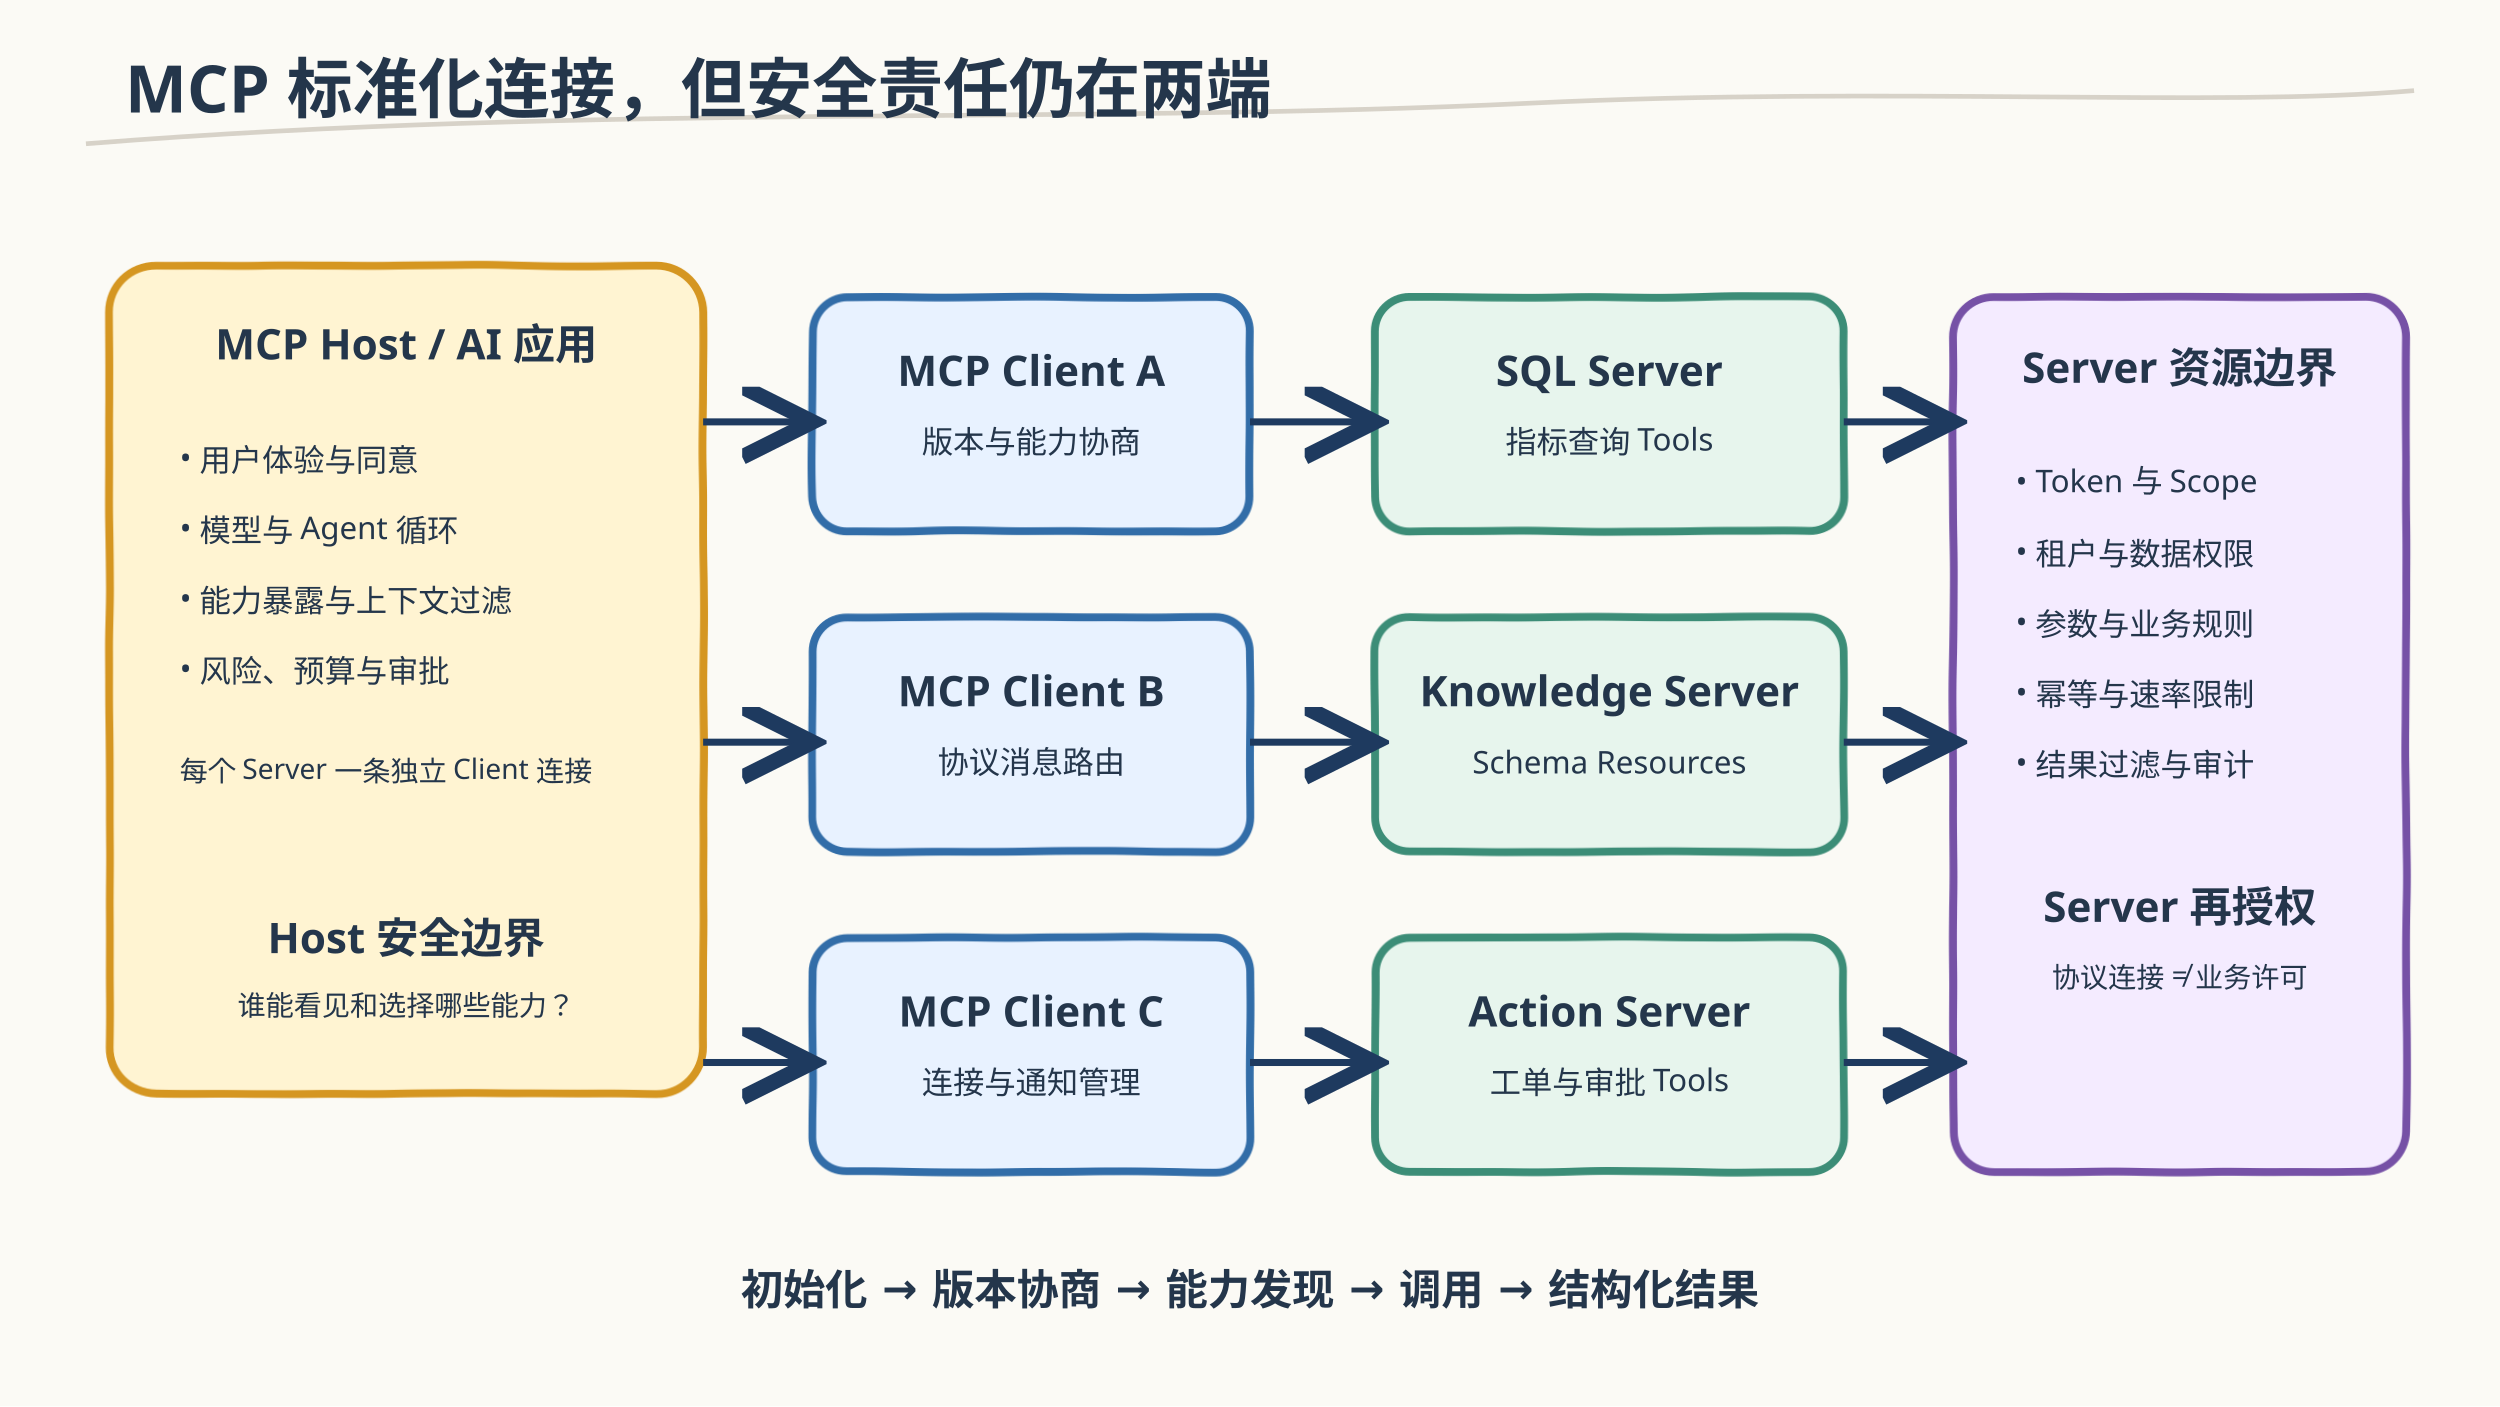
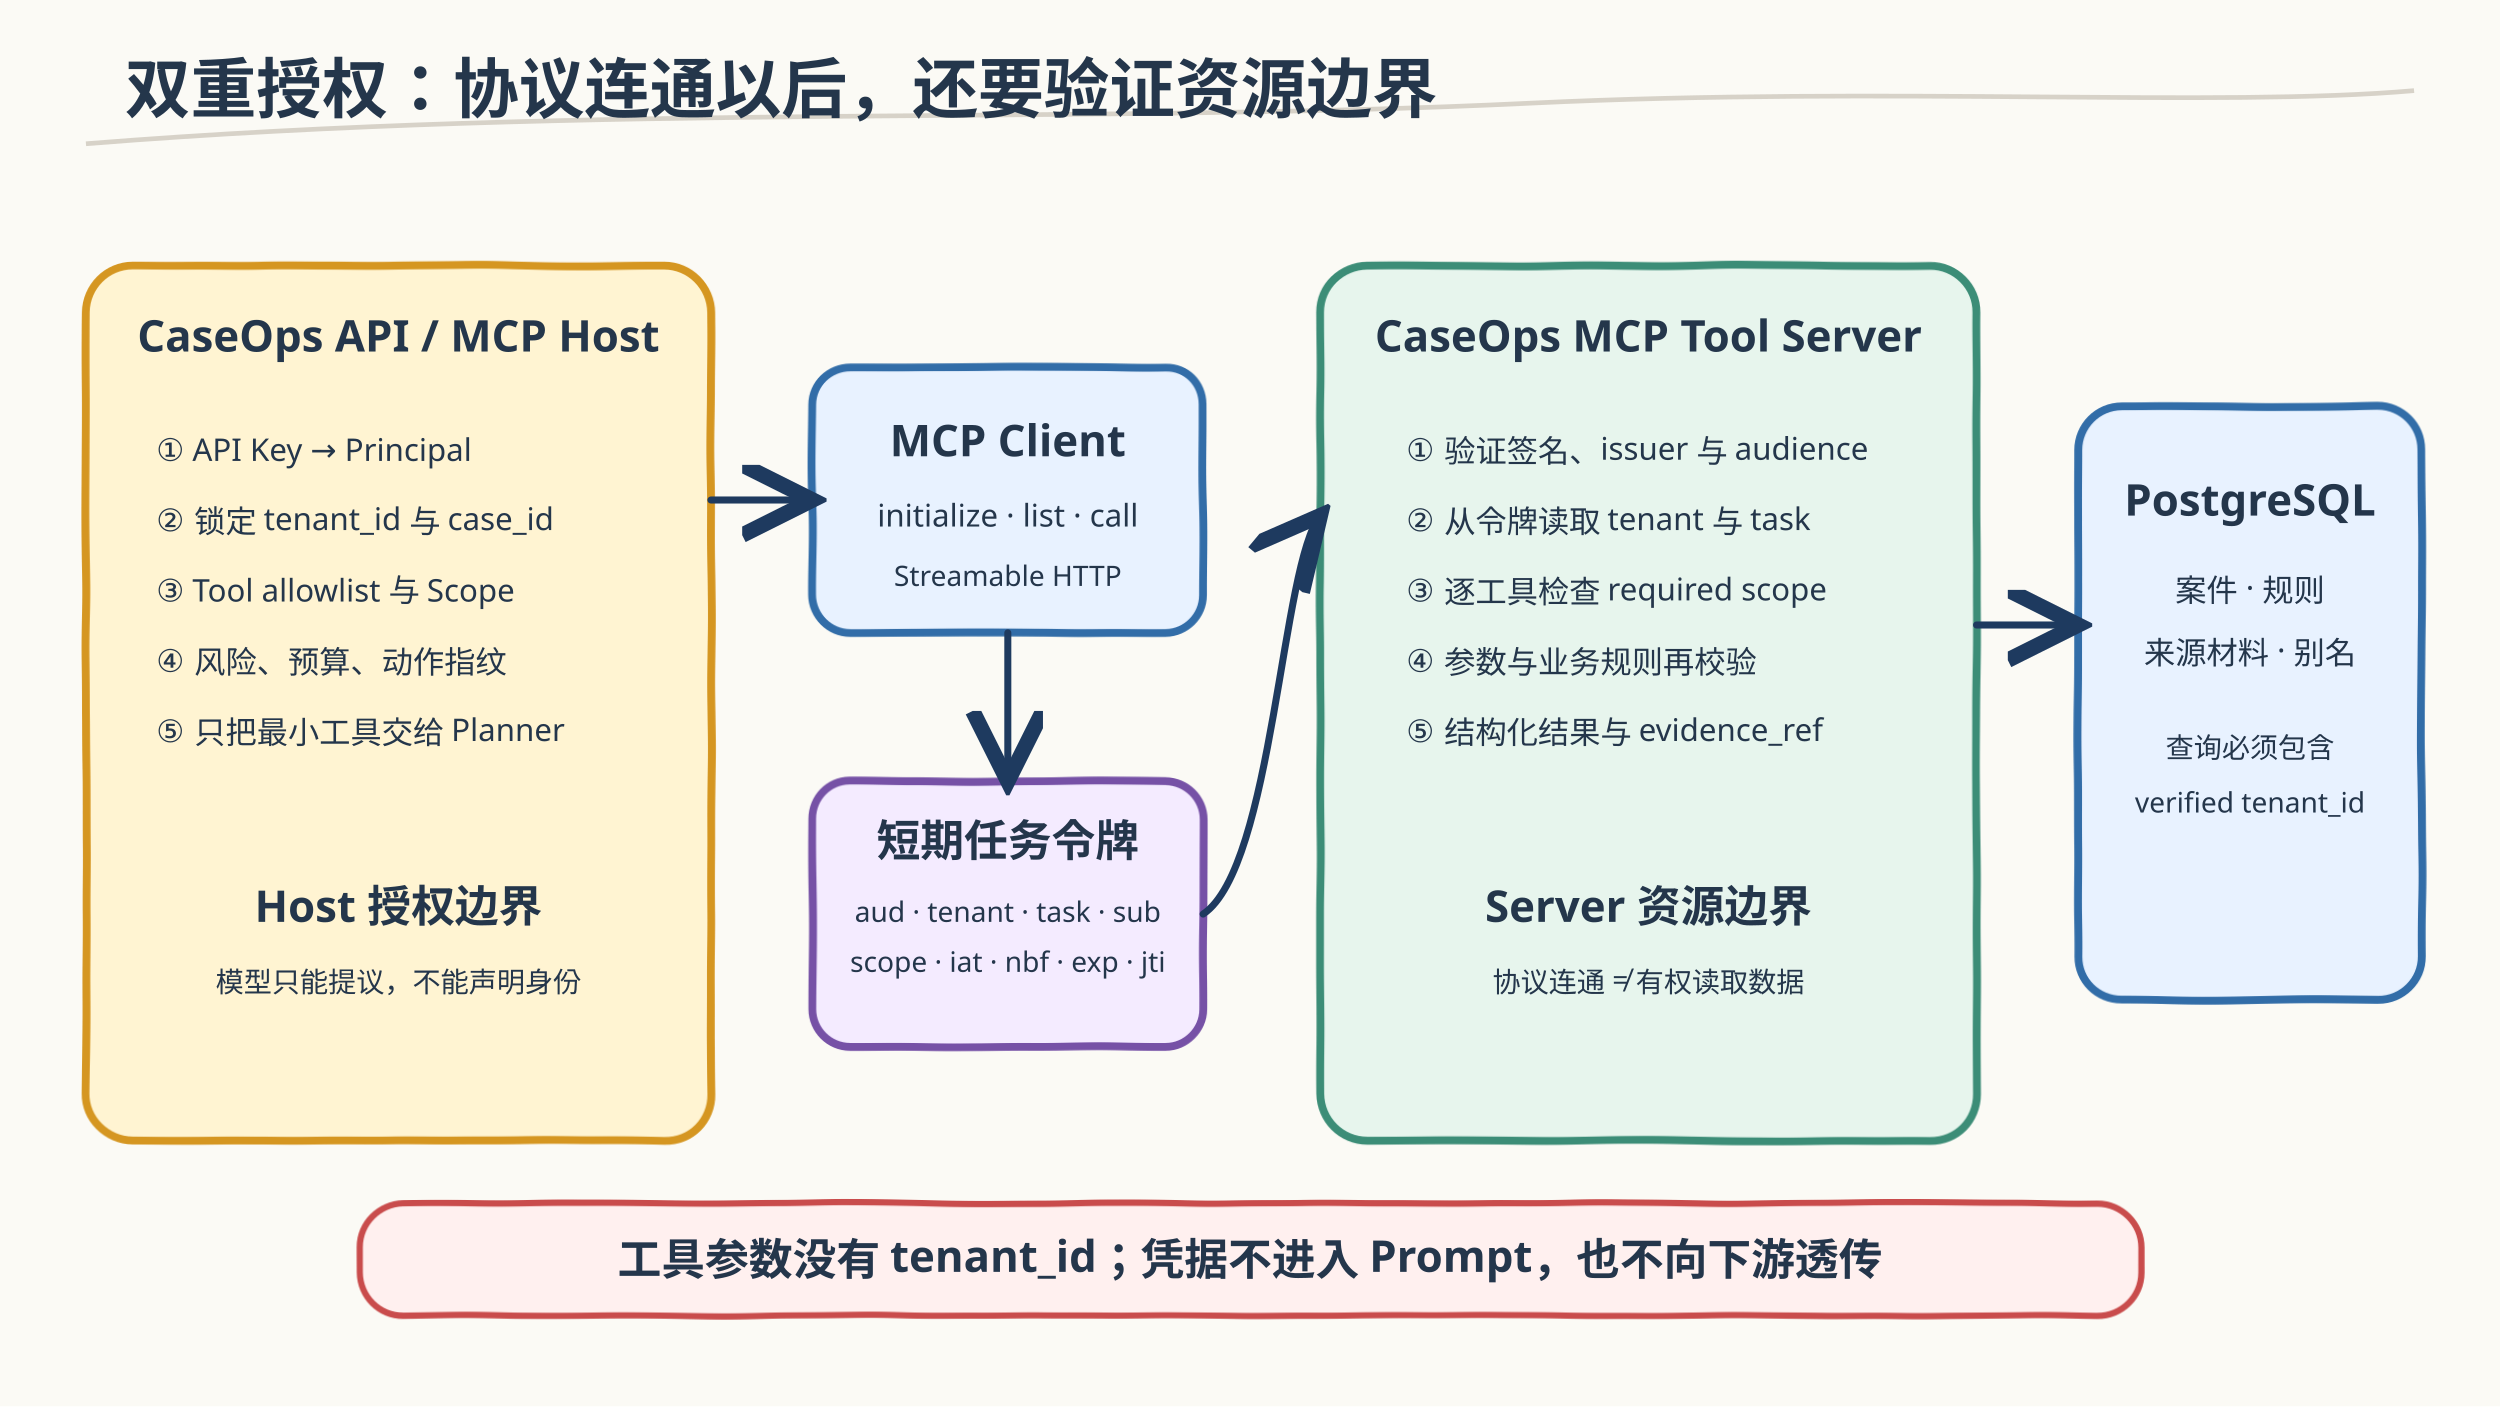
<svg xmlns="http://www.w3.org/2000/svg" width="1600" height="900" viewBox="0 0 1600 900" role="img" aria-labelledby="title desc">
  <defs>
    <filter id="rough" x="-5%" y="-5%" width="110%" height="110%">
      <feTurbulence type="fractalNoise" baseFrequency="0.012" numOctaves="2" seed="31" result="noise" />
      <feDisplacementMap in="SourceGraphic" in2="noise" scale="2.1" />
    </filter>
    <marker id="arrow" markerWidth="12" markerHeight="12" refX="10" refY="5" orient="auto">
      <path d="M0,0 L10,5 L0,10" fill="none" stroke="#1e3a5f" stroke-width="2.2" />
    </marker>
-     <style>.label{font-family:"Kaiti SC","STKaiti","Noto Sans SC",sans-serif;fill:#24364b}.title{font-size:42px;font-weight:700}.box-title{font-size:27px;font-weight:700}.body{font-size:20px}.small{font-size:18px}.flow{fill:none;stroke:#1e3a5f;stroke-width:4.5;marker-end:url(#arrow)}</style>
+     <style>
+       .label{font-family:"Kaiti SC","STKaiti","Noto Sans SC",sans-serif;fill:#24364b}
+       .title{font-size:42px;font-weight:700}.box-title{font-size:28px;font-weight:700}.body{font-size:20px}.small{font-size:18px}
+       .flow{fill:none;stroke:#1e3a5f;stroke-width:4.5;stroke-linecap:round;marker-end:url(#arrow)}
+     </style>
  </defs>
  <rect width="1600" height="900" fill="#fbfaf5" />
  <path d="M55 92 C380 66 690 80 980 66 C1210 55 1420 69 1545 58" stroke="#d7d2c8" stroke-width="3" fill="none" />
-   <text x="80" y="72" class="label title">MCP 标准化连接，但安全责任仍在两端</text>
+   <text x="80" y="72" class="label title">双重授权：协议连通以后，还要验证资源边界</text>
  <g filter="url(#rough)">
-     <rect x="70" y="170" width="380" height="530" rx="30" fill="#fff4d2" stroke="#d59621" stroke-width="5" />
-     <rect x="520" y="190" width="280" height="150" rx="22" fill="#e8f2ff" stroke="#326da8" stroke-width="5" />
-     <rect x="520" y="395" width="280" height="150" rx="22" fill="#e8f2ff" stroke="#326da8" stroke-width="5" />
-     <rect x="520" y="600" width="280" height="150" rx="22" fill="#e8f2ff" stroke="#326da8" stroke-width="5" />
-     <rect x="880" y="190" width="300" height="150" rx="22" fill="#e7f5ed" stroke="#3c8d77" stroke-width="5" />
-     <rect x="880" y="395" width="300" height="150" rx="22" fill="#e7f5ed" stroke="#3c8d77" stroke-width="5" />
-     <rect x="880" y="600" width="300" height="150" rx="22" fill="#e7f5ed" stroke="#3c8d77" stroke-width="5" />
-     <rect x="1250" y="190" width="290" height="560" rx="26" fill="#f4ebff" stroke="#7651a6" stroke-width="5" />
+     <rect x="55" y="170" width="400" height="560" rx="30" fill="#fff4d2" stroke="#d59621" stroke-width="5" />
+     <rect x="520" y="235" width="250" height="170" rx="24" fill="#e8f2ff" stroke="#326da8" stroke-width="5" />
+     <rect x="520" y="500" width="250" height="170" rx="24" fill="#f4ebff" stroke="#7651a6" stroke-width="5" />
+     <rect x="845" y="170" width="420" height="560" rx="30" fill="#e7f5ed" stroke="#3c8d77" stroke-width="5" />
+     <rect x="1330" y="260" width="220" height="380" rx="28" fill="#e8f2ff" stroke="#326da8" stroke-width="5" />
  </g>
-   <text x="260" y="230" text-anchor="middle" class="label box-title">MCP Host / AI 应用</text>
-   <text x="115" y="300" class="label body">• 用户体验与同意</text>
-   <text x="115" y="345" class="label body">• 模型与 Agent 循环</text>
-   <text x="115" y="390" class="label body">• 能力暴露与上下文过滤</text>
-   <text x="115" y="435" class="label body">• 风险、预算与审批</text>
-   <text x="115" y="500" class="label small">每个 Server 一条独立 Client 连接</text>
-   <text x="260" y="610" text-anchor="middle" class="label box-title" fill="#9d3030">Host 安全边界</text>
-   <text x="260" y="650" text-anchor="middle" class="label small">谁能看见和选择哪些能力？</text>
-   <text x="660" y="247" text-anchor="middle" class="label box-title">MCP Client A</text>
-   <text x="660" y="290" text-anchor="middle" class="label body">版本与能力协商</text>
-   <text x="660" y="452" text-anchor="middle" class="label box-title">MCP Client B</text>
-   <text x="660" y="495" text-anchor="middle" class="label body">协议消息路由</text>
-   <text x="660" y="657" text-anchor="middle" class="label box-title">MCP Client C</text>
-   <text x="660" y="700" text-anchor="middle" class="label body">连接与通知管理</text>
-   <text x="1030" y="247" text-anchor="middle" class="label box-title">SQL Server</text>
-   <text x="1030" y="290" text-anchor="middle" class="label body">指标查询 Tools</text>
-   <text x="1030" y="452" text-anchor="middle" class="label box-title">Knowledge Server</text>
-   <text x="1030" y="495" text-anchor="middle" class="label body">Schema Resources</text>
-   <text x="1030" y="657" text-anchor="middle" class="label box-title">Action Server</text>
-   <text x="1030" y="700" text-anchor="middle" class="label body">工单与审批 Tools</text>
-   <text x="1395" y="245" text-anchor="middle" class="label box-title">Server 资源边界</text>
-   <text x="1290" y="315" class="label body">• Token 与 Scope</text>
-   <text x="1290" y="360" class="label body">• 租户与数据权限</text>
-   <text x="1290" y="405" class="label body">• 参数与业务规则</text>
-   <text x="1290" y="450" class="label body">• 幂等与速率限制</text>
-   <text x="1290" y="495" class="label body">• 结果过滤与审计</text>
-   <text x="1395" y="590" text-anchor="middle" class="label box-title" fill="#9d3030">Server 再授权</text>
-   <text x="1395" y="632" text-anchor="middle" class="label small">协议连接 ≠ 业务许可</text>
-   <path d="M450 270 L520 270" class="flow" />
-   <path d="M450 475 L520 475" class="flow" />
-   <path d="M450 680 L520 680" class="flow" />
-   <path d="M800 270 L880 270" class="flow" />
-   <path d="M800 475 L880 475" class="flow" />
-   <path d="M800 680 L880 680" class="flow" />
-   <path d="M1180 270 L1250 270" class="flow" />
-   <path d="M1180 475 L1250 475" class="flow" />
-   <path d="M1180 680 L1250 680" class="flow" />
-   <text x="800" y="835" text-anchor="middle" class="label box-title">初始化 → 版本协商 → 能力发现 → 调用 → 结构化结果</text>
+   <text x="255" y="225" text-anchor="middle" class="label box-title">CaseOps API / MCP Host</text>
+   <text x="100" y="295" class="label body">① API Key → Principal</text>
+   <text x="100" y="340" class="label body">② 锁定 tenant_id 与 case_id</text>
+   <text x="100" y="385" class="label body">③ Tool allowlist 与 Scope</text>
+   <text x="100" y="430" class="label body">④ 风险、预算、动作指纹</text>
+   <text x="100" y="475" class="label body">⑤ 只把最小工具交给 Planner</text>
+   <text x="255" y="590" text-anchor="middle" class="label box-title" fill="#9d3030">Host 授权边界</text>
+   <text x="255" y="635" text-anchor="middle" class="label small">模型只能提议，不能声明身份</text>
+   <text x="645" y="292" text-anchor="middle" class="label box-title">MCP Client</text>
+   <text x="645" y="337" text-anchor="middle" class="label body">initialize · list · call</text>
+   <text x="645" y="375" text-anchor="middle" class="label small">Streamable HTTP</text>
+   <text x="645" y="548" text-anchor="middle" class="label box-title">短期任务令牌</text>
+   <text x="645" y="590" text-anchor="middle" class="label small">aud · tenant · task · sub</text>
+   <text x="645" y="622" text-anchor="middle" class="label small">scope · iat · nbf · exp · jti</text>
+   <text x="1055" y="225" text-anchor="middle" class="label box-title">CaseOps MCP Tool Server</text>
+   <text x="900" y="295" class="label body">① 验证签名、issuer 与 audience</text>
+   <text x="900" y="340" class="label body">② 从令牌读取 tenant 与 task</text>
+   <text x="900" y="385" class="label body">③ 逐工具检查 required scope</text>
+   <text x="900" y="430" class="label body">④ 参数与业务规则再校验</text>
+   <text x="900" y="475" class="label body">⑤ 结构化结果与 evidence_ref</text>
+   <text x="1055" y="590" text-anchor="middle" class="label box-title" fill="#9d3030">Server 资源边界</text>
+   <text x="1055" y="635" text-anchor="middle" class="label small">协议连通 ≠ 有权读取数据</text>
+   <text x="1440" y="330" text-anchor="middle" class="label box-title">PostgreSQL</text>
+   <text x="1440" y="385" text-anchor="middle" class="label body">案件 · 规则</text>
+   <text x="1440" y="425" text-anchor="middle" class="label body">来源材料 · 别名</text>
+   <text x="1440" y="485" text-anchor="middle" class="label small">查询必须包含</text>
+   <text x="1440" y="520" text-anchor="middle" class="label small">verified tenant_id</text>
+   <path d="M455 320 L520 320" class="flow" />
+   <path d="M645 405 L645 500" class="flow" />
+   <path d="M770 585 C815 555 820 360 845 330" class="flow" />
+   <path d="M1265 400 L1330 400" class="flow" />
+   <rect x="230" y="770" width="1140" height="72" rx="28" fill="#fff0ef" stroke="#c94c4c" stroke-width="4" filter="url(#rough)" />
+   <text x="800" y="816" text-anchor="middle" class="label box-title" fill="#9d3030">工具参数没有 tenant_id；凭据不进入 Prompt，也不向下游透传</text>
</svg>
